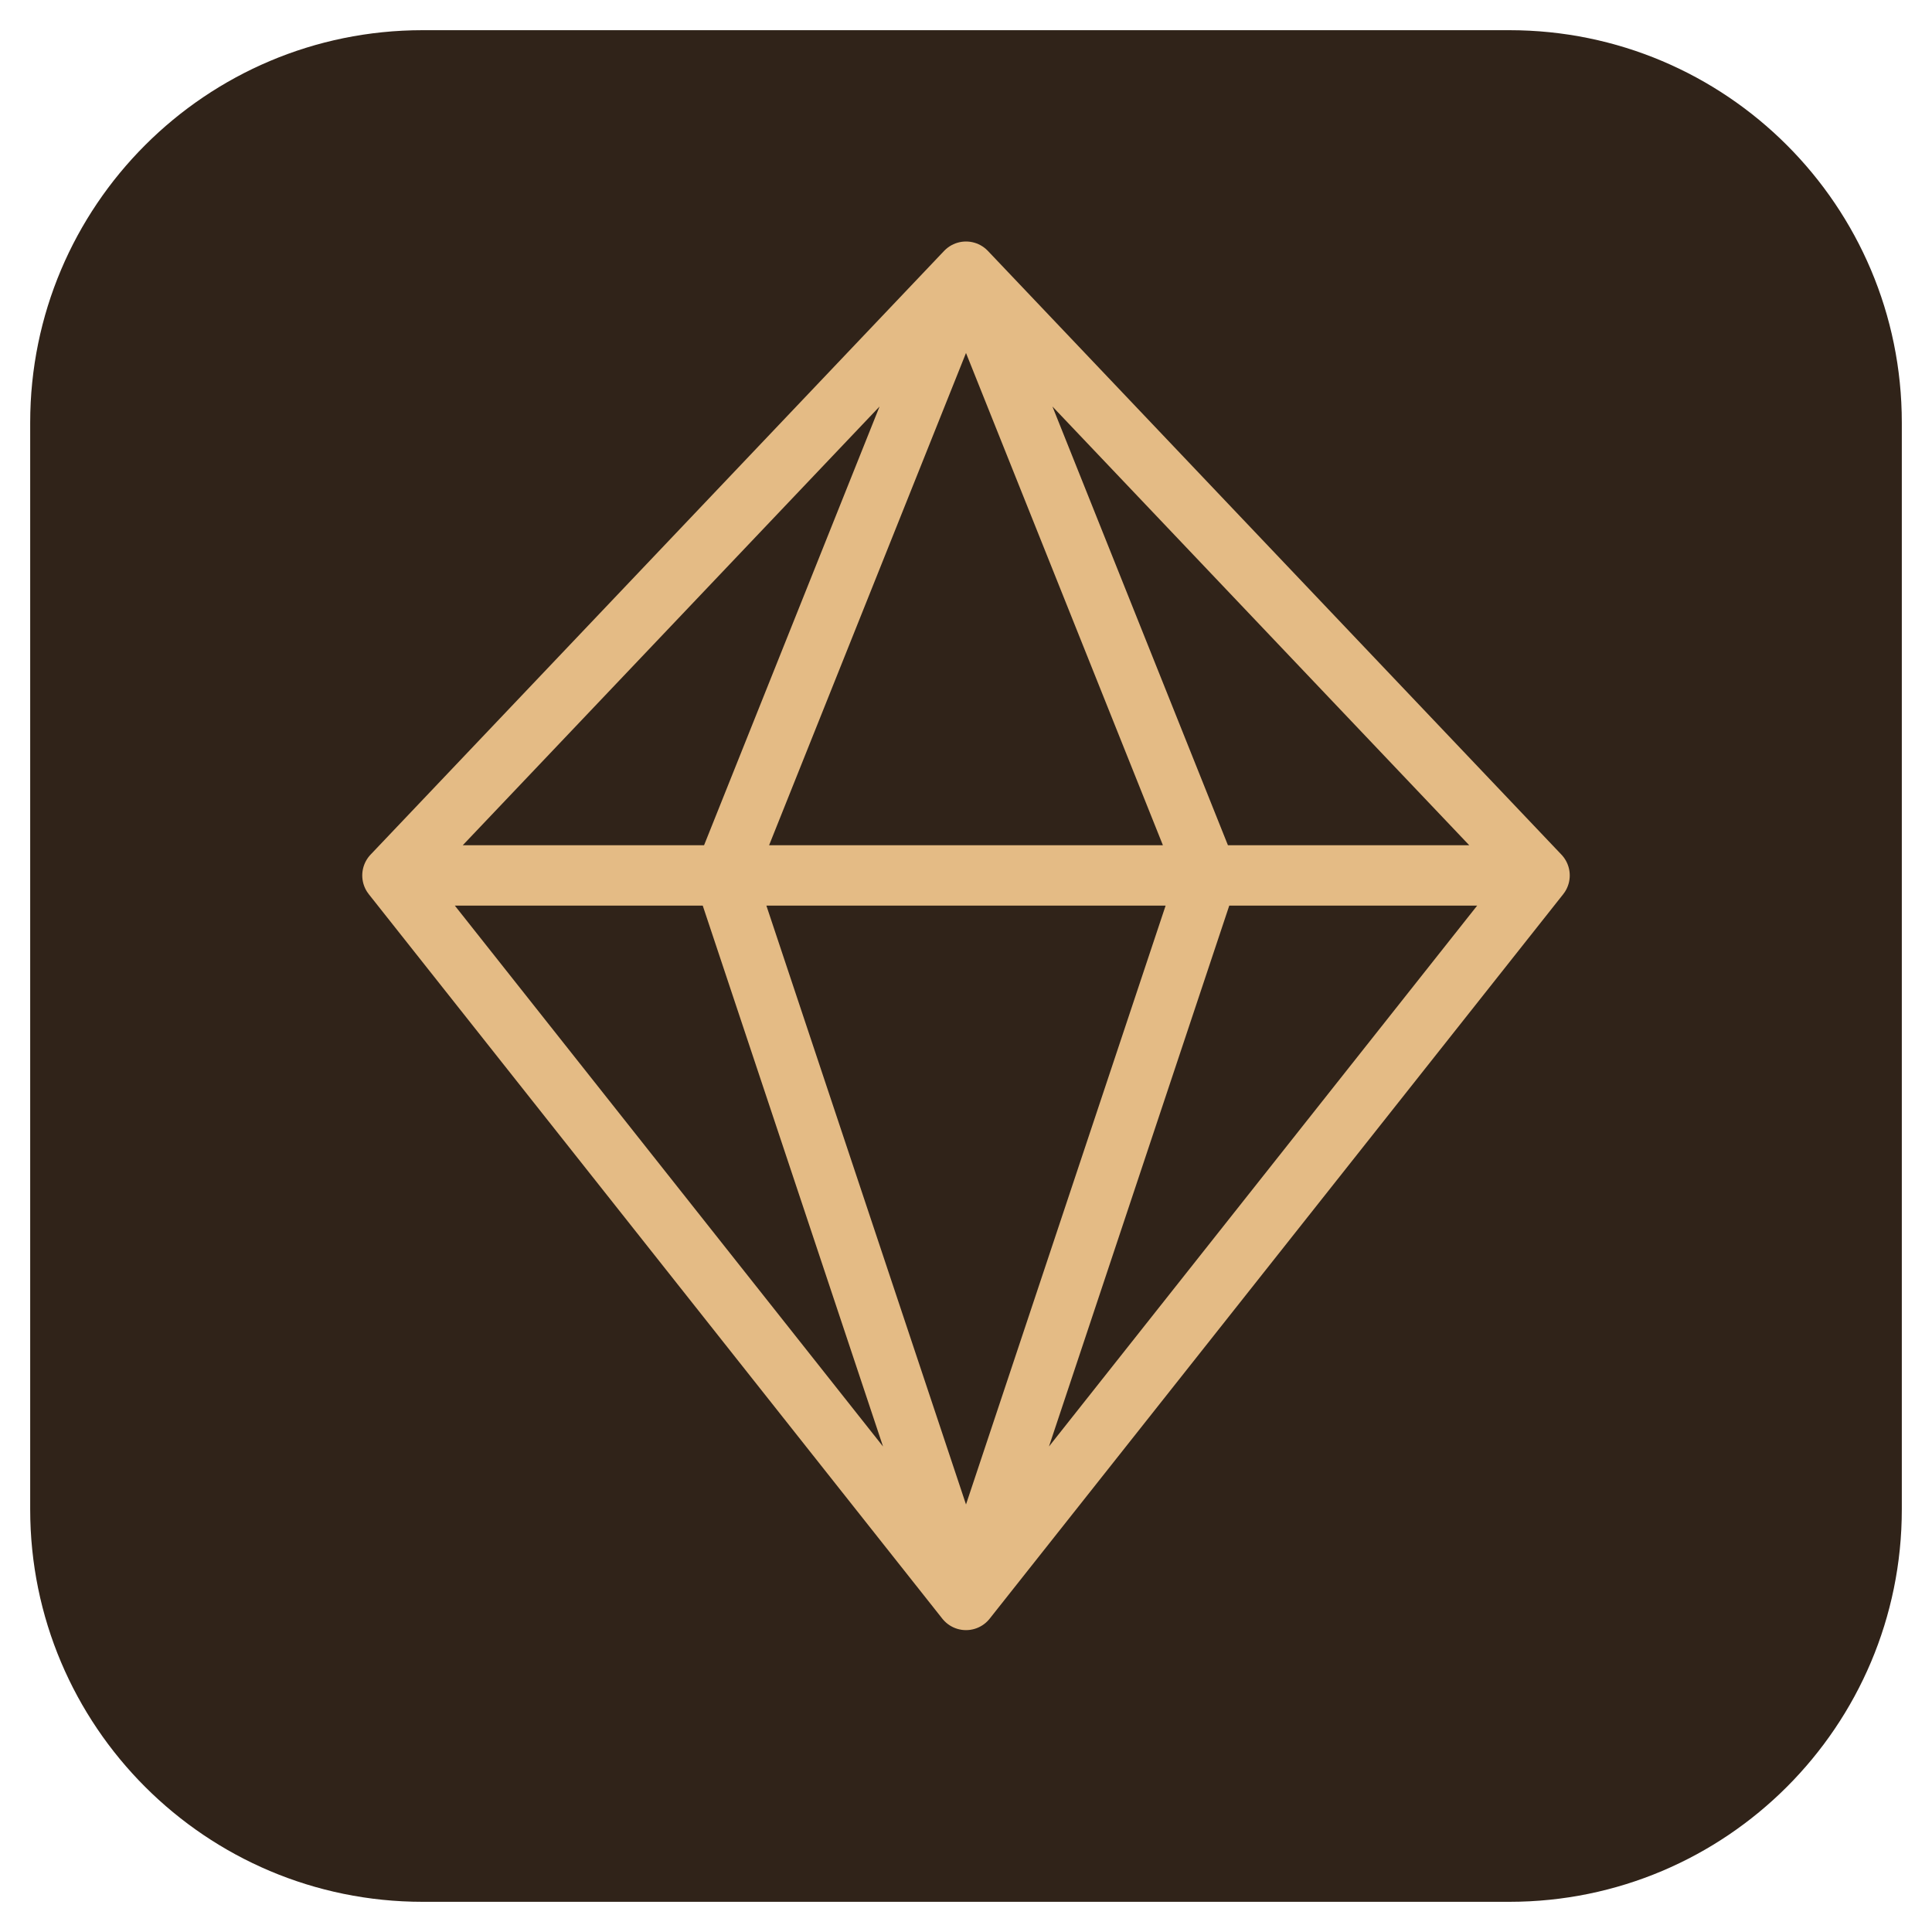
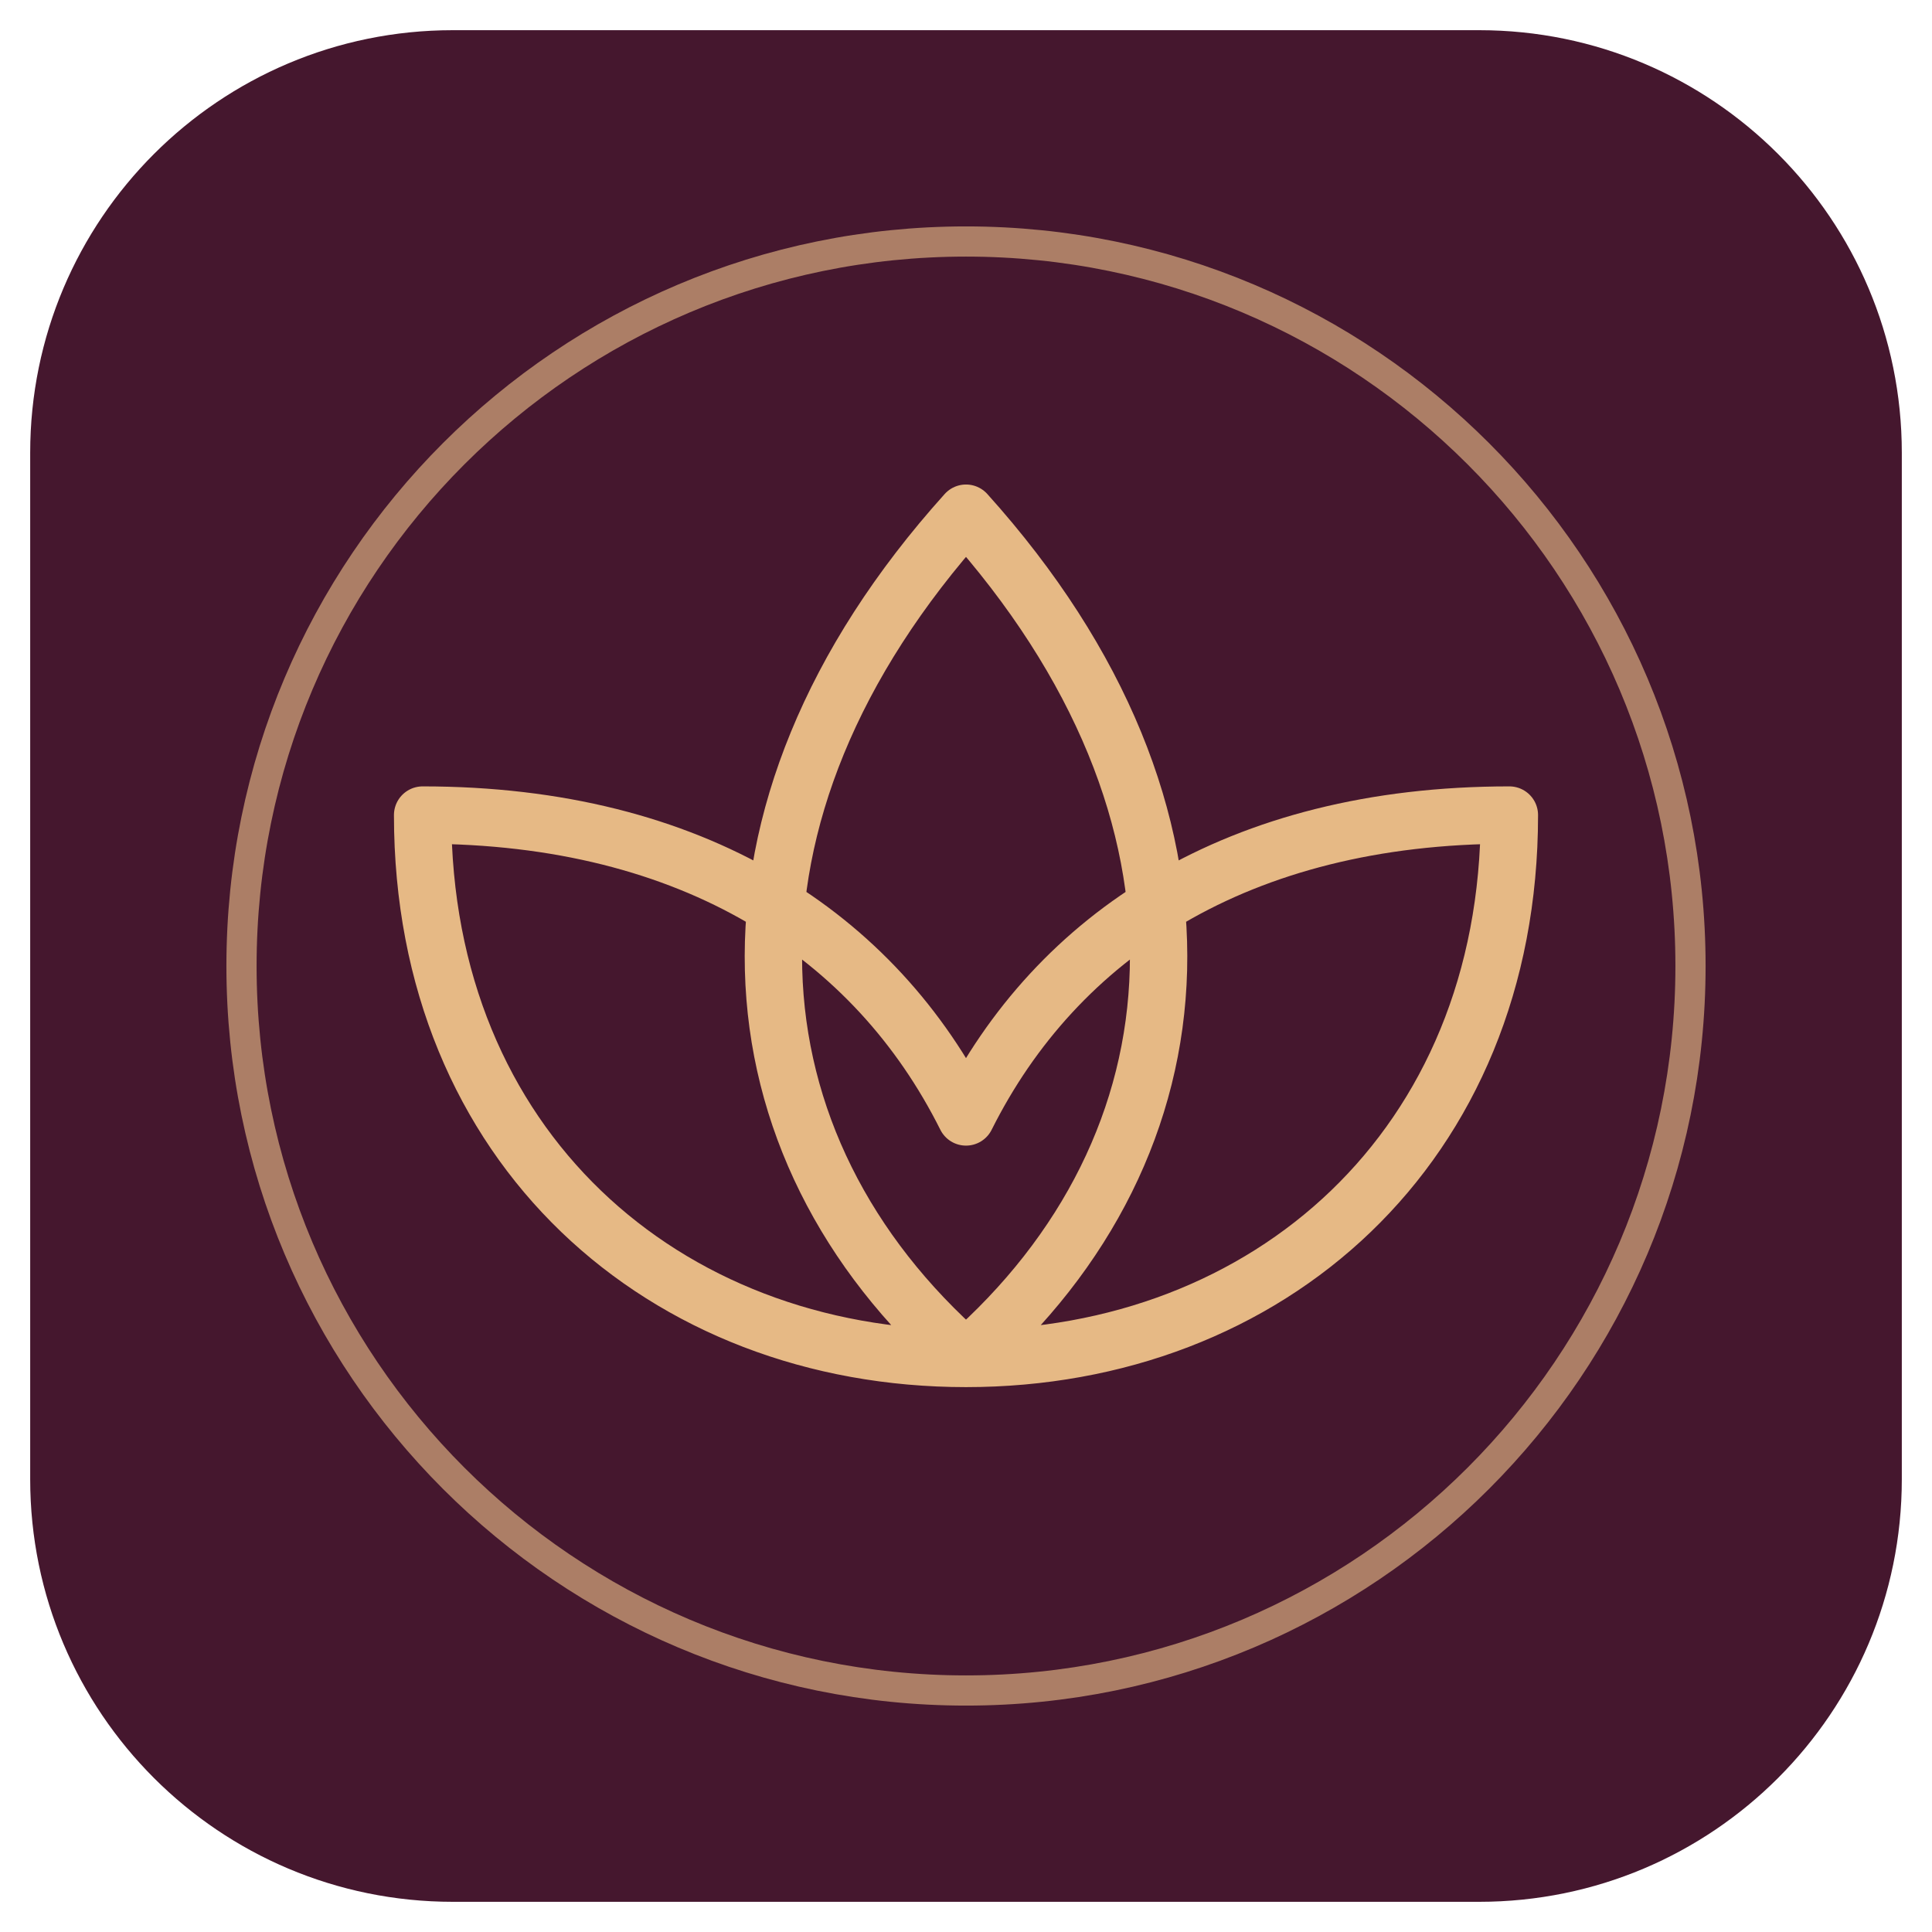
<svg xmlns="http://www.w3.org/2000/svg" viewBox="0 0 64 64">
-   <rect x="1" y="1" width="62" height="62" rx="13" fill="#302319" />
-   <path d="M32 9 51 29 32 53 13 29zM13 29h38M32 9l-8 20 8 24 8-24z" fill="none" stroke="#e4bb85" stroke-width="2" stroke-linejoin="round" />
+   <rect x="1" y="1" width="62" height="62" rx="14" fill="#45172e" />
+   <circle cx="32" cy="32" r="24" fill="none" stroke="#e6b985" stroke-opacity=".64" />
+   <path d="M32 45c-10 0-18-7-18-18 9 0 15 4 18 10m0 8c10 0 18-7 18-18-9 0-15 4-18 10m0 8c-8-7-9-18 0-28 9 10 8 21 0 28z" fill="none" stroke="#e6b985" stroke-width="1.9" stroke-linecap="round" stroke-linejoin="round" />
</svg>
